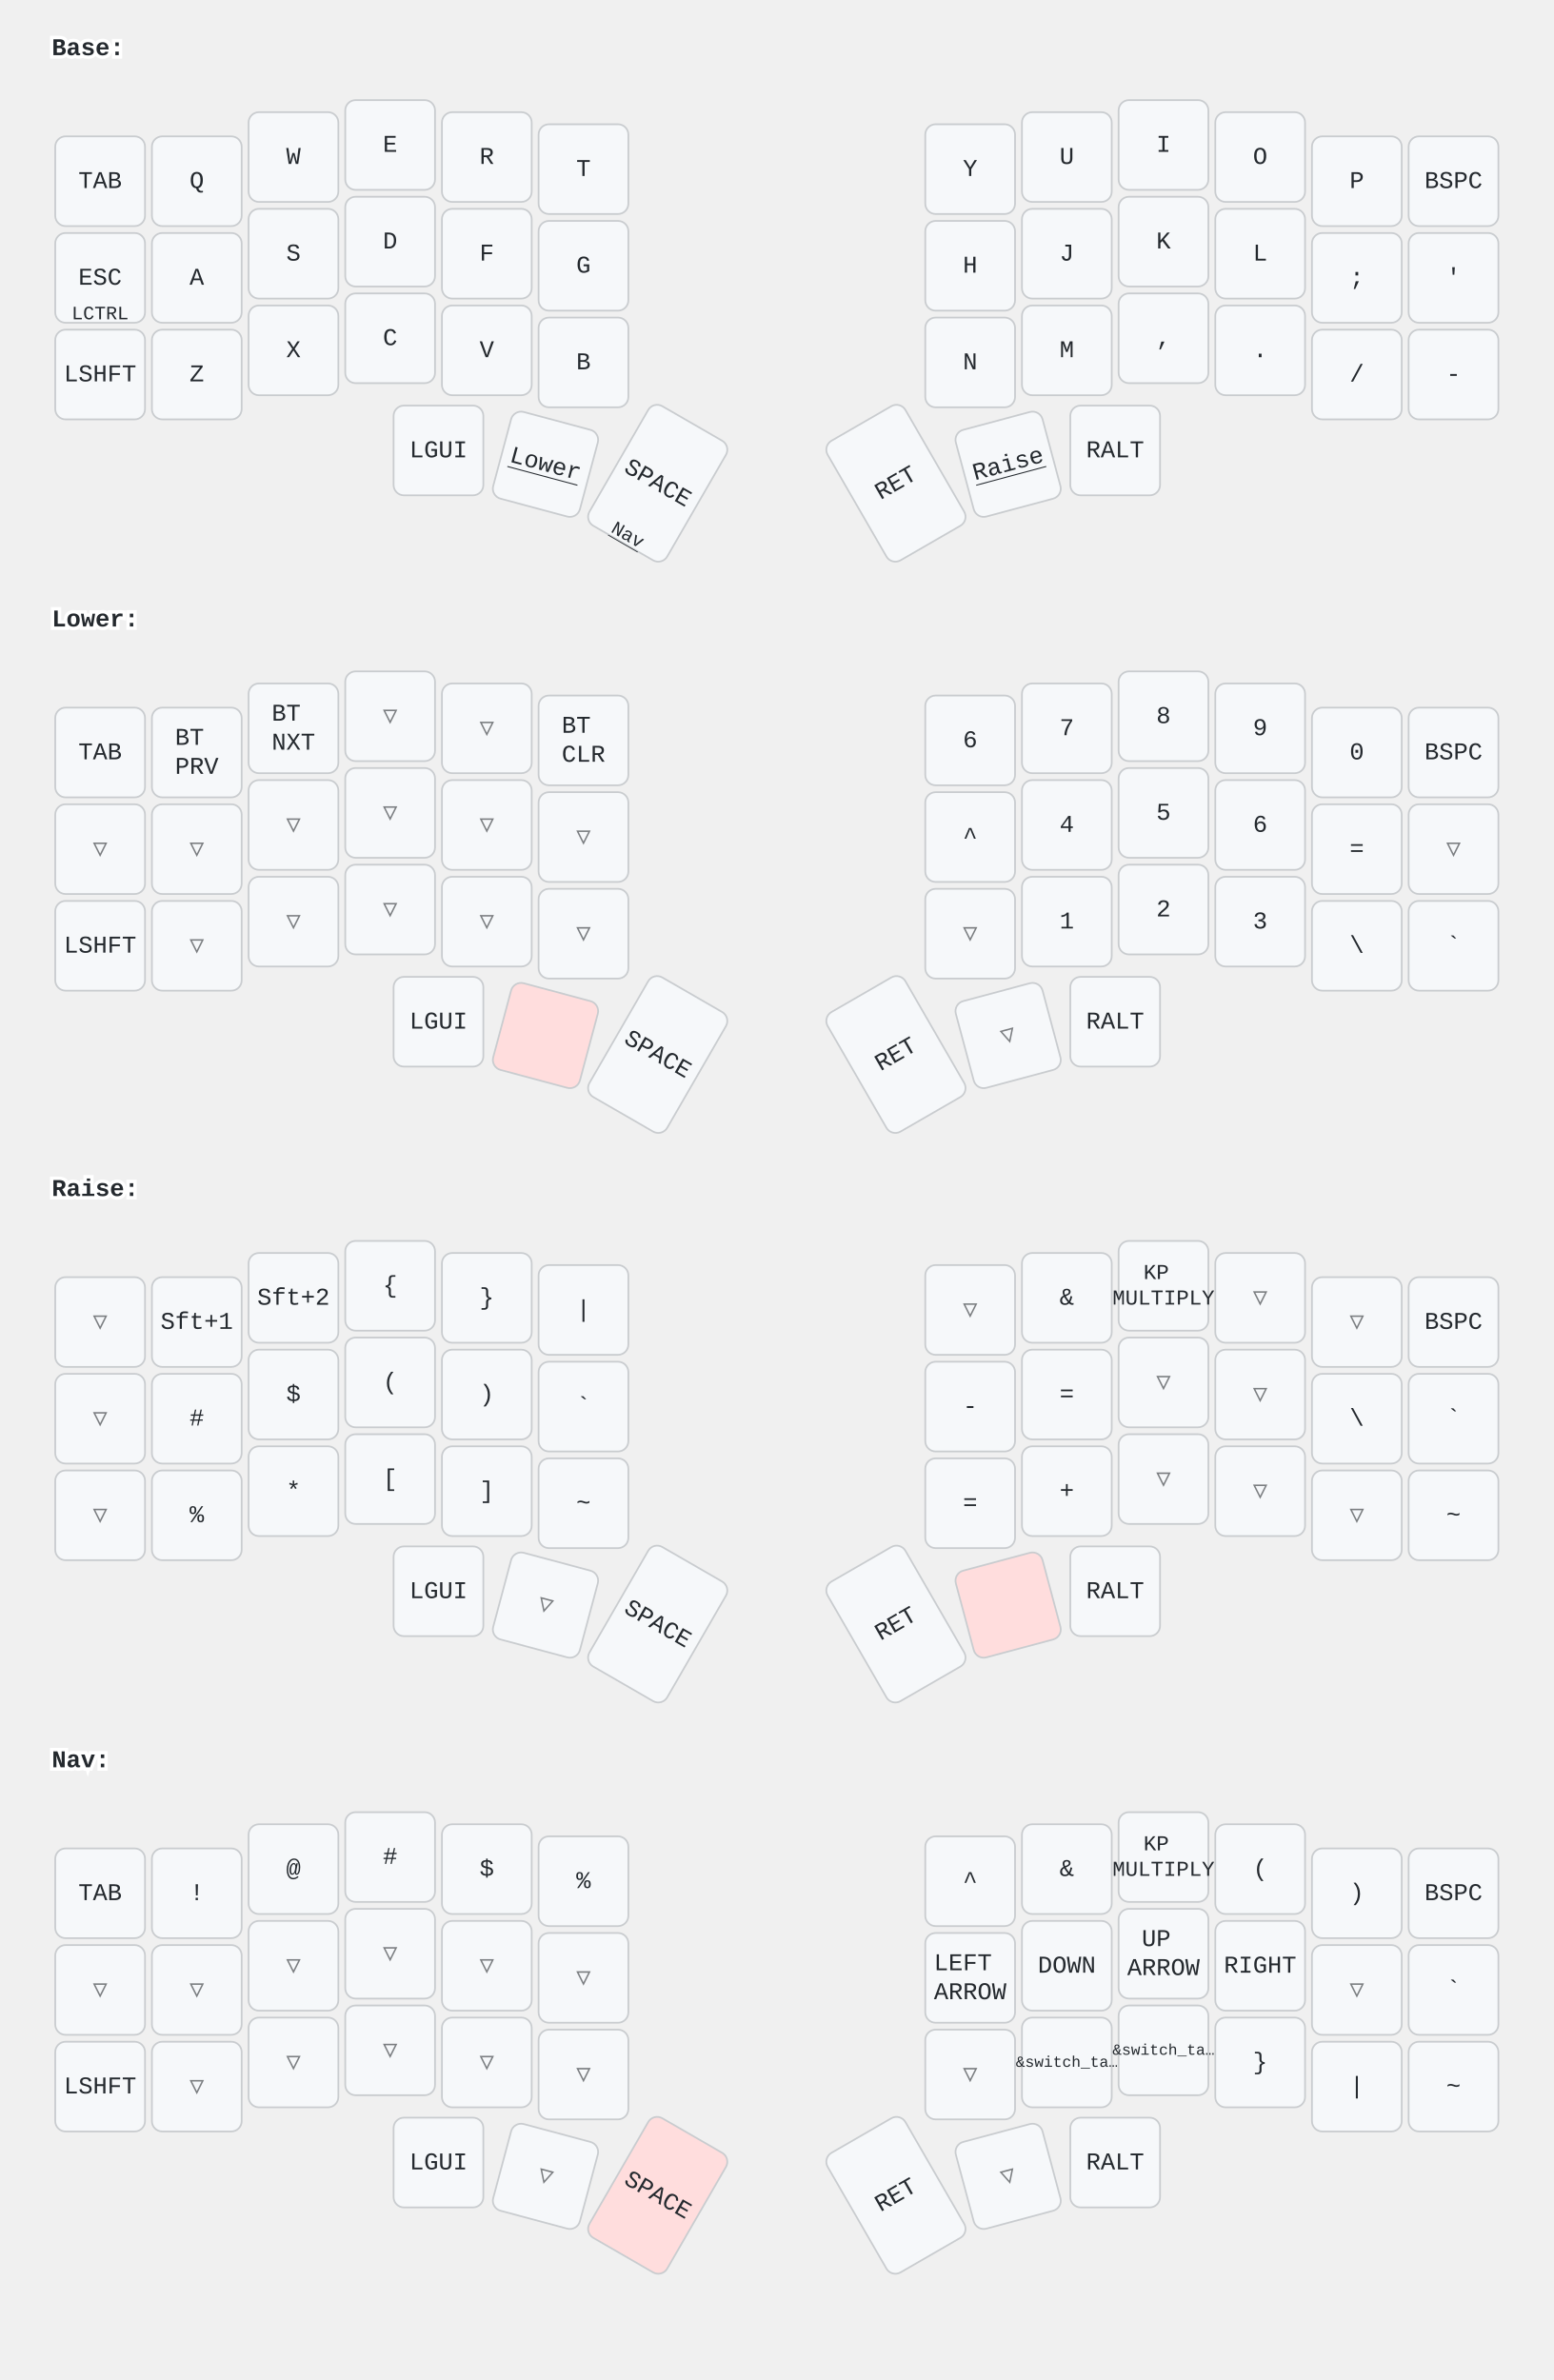
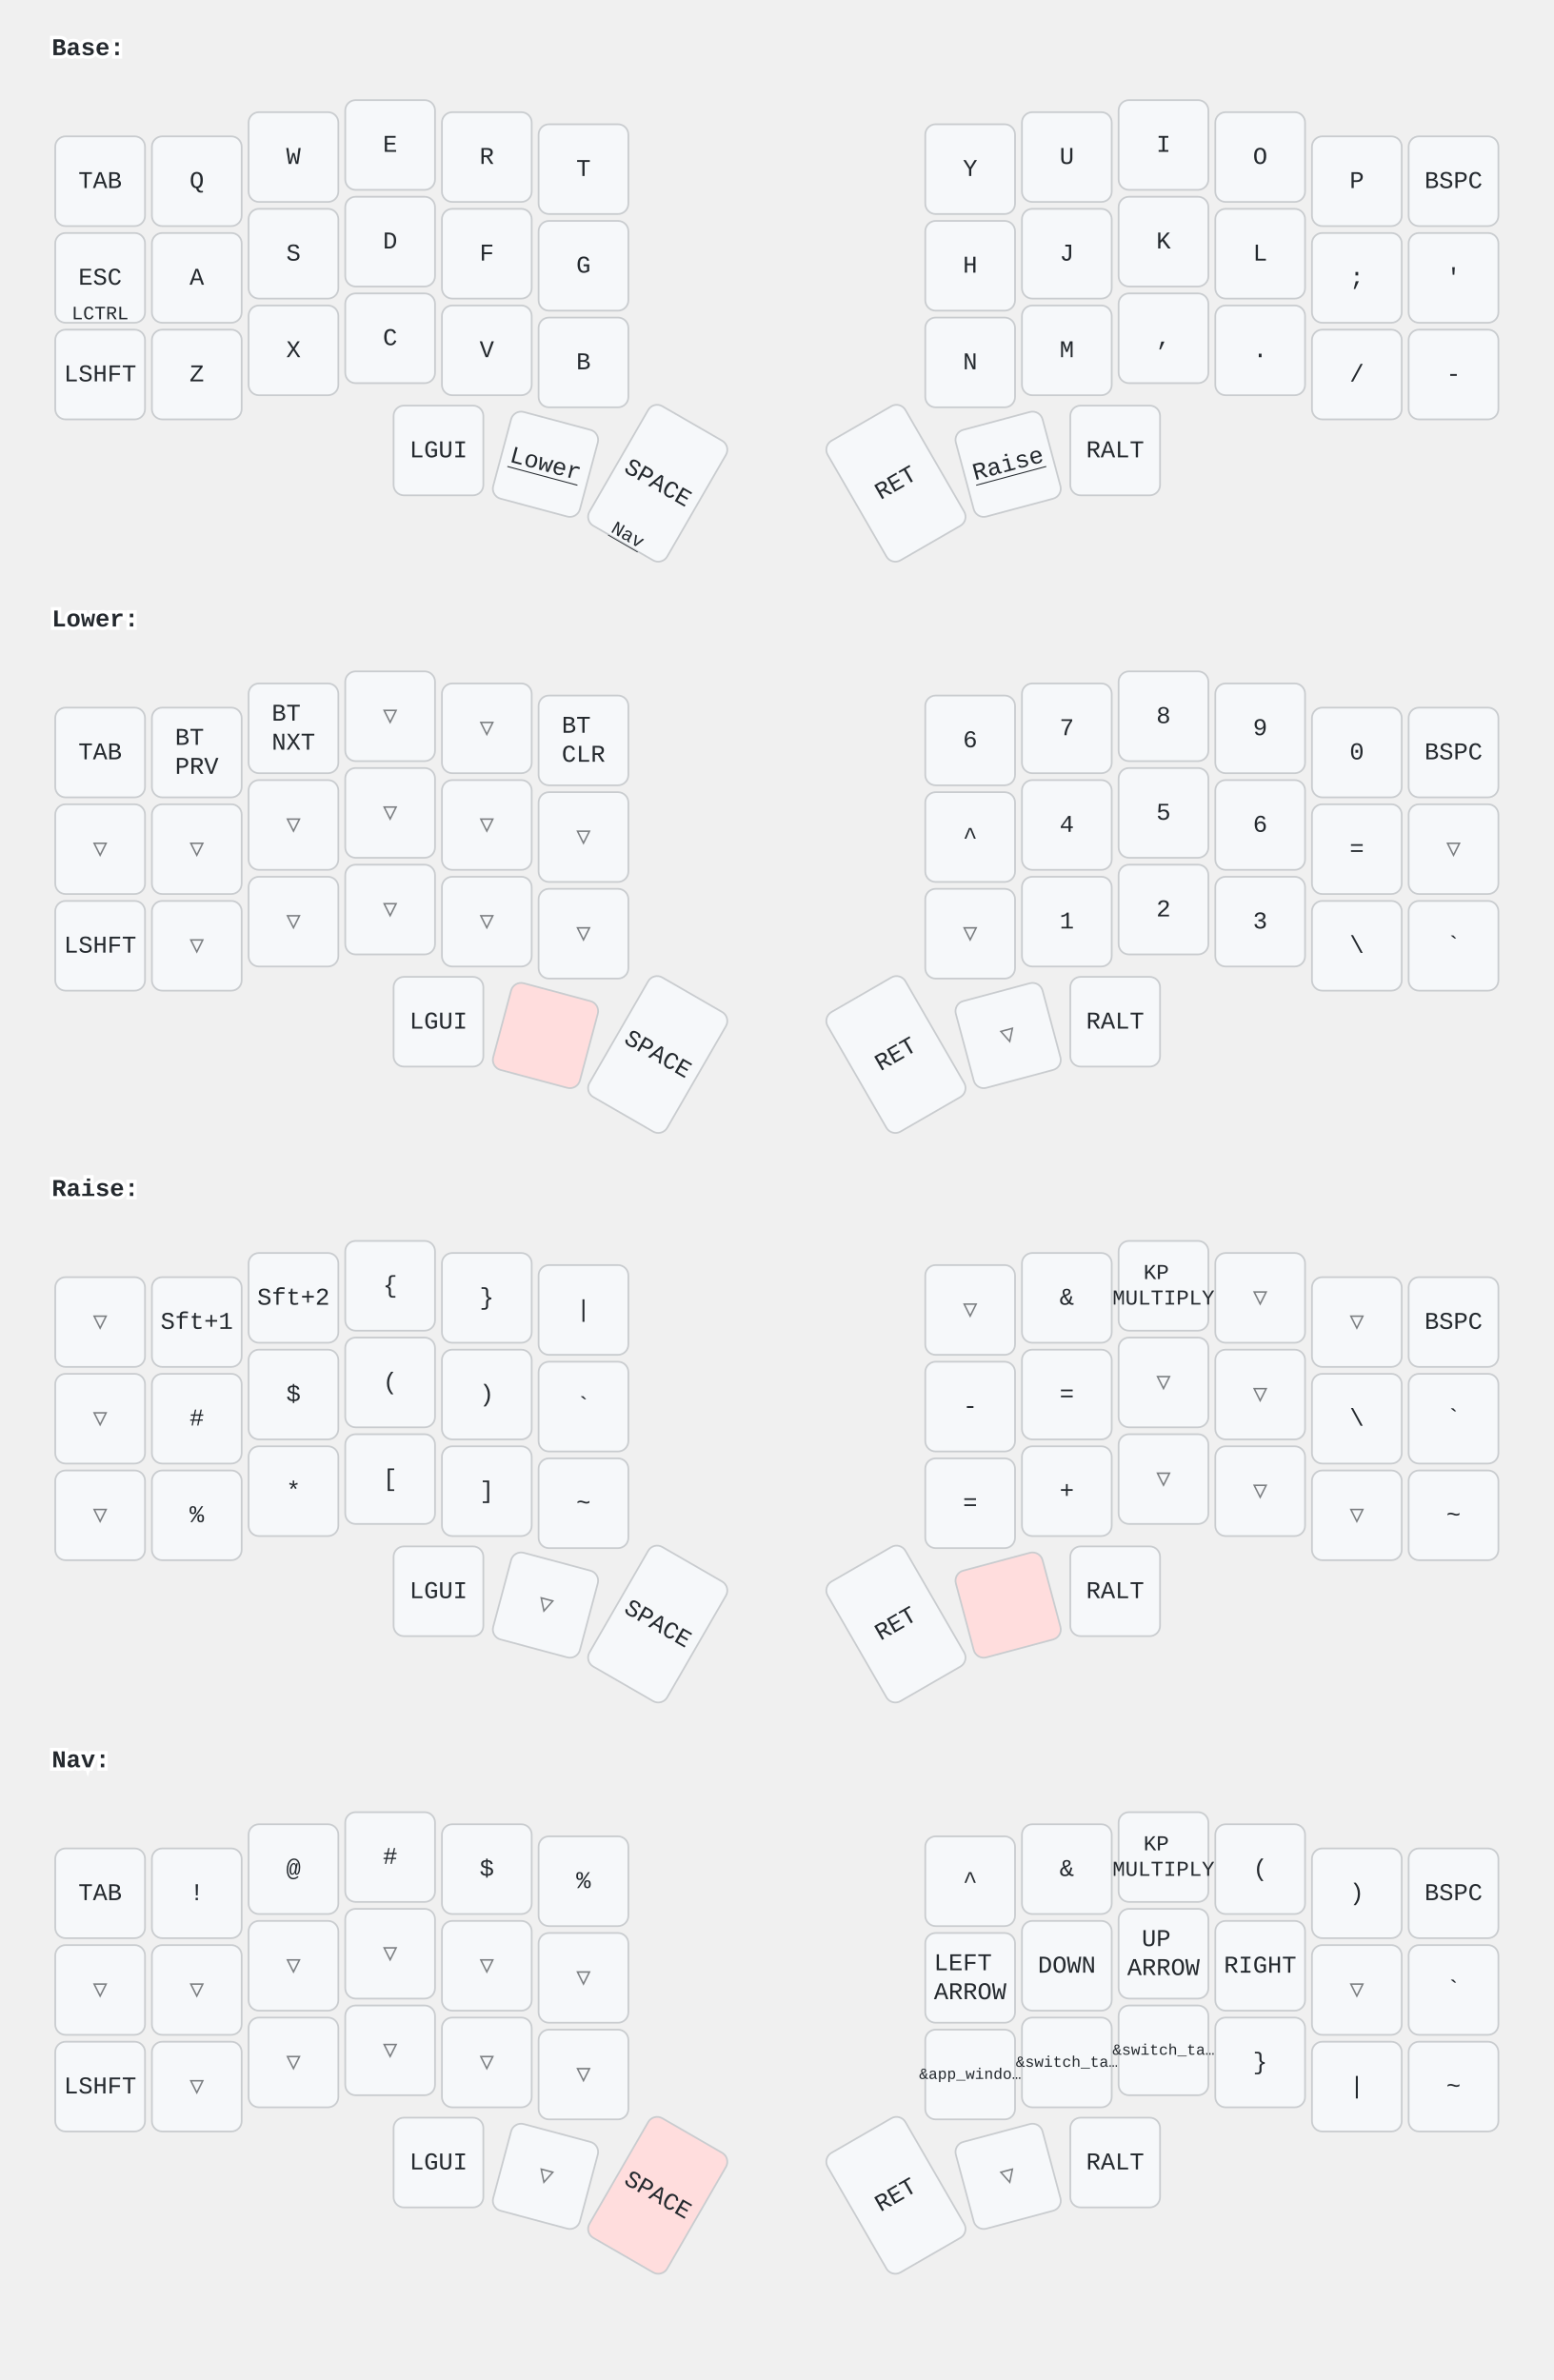
<svg xmlns="http://www.w3.org/2000/svg" width="900" height="1379" viewBox="0 0 900 1379" class="keymap">
  <style>/* inherit to force styles through use tags */
svg path {
    fill: inherit;
}

/* font and background color specifications */
svg.keymap {
    font-family: SFMono-Regular,Consolas,Liberation Mono,Menlo,monospace;
    font-size: 14px;
    font-kerning: normal;
    text-rendering: optimizeLegibility;
    fill: #24292e;
}

/* default key styling */
rect.key {
    fill: #f6f8fa;
}

rect.key, rect.combo {
    stroke: #c9cccf;
    stroke-width: 1;
}

/* default key side styling, only used is draw_key_sides is set */
rect.side {
    filter: brightness(90%);
}

/* color accent for combo boxes */
rect.combo, rect.combo-separate {
    fill: #cdf;
}

/* color accent for held keys */
rect.held, rect.combo.held {
    fill: #fdd;
}

/* color accent for ghost (optional) keys */
rect.ghost, rect.combo.ghost {
    stroke-dasharray: 4, 4;
    stroke-width: 2;
}

text {
    text-anchor: middle;
    dominant-baseline: middle;
}

/* styling for layer labels */
text.label {
    font-weight: bold;
    text-anchor: start;
    stroke: white;
    stroke-width: 4;
    paint-order: stroke;
}

/* styling for optional footer */
text.footer {
    text-anchor: end;
    dominant-baseline: auto;
    stroke: white;
    stroke-width: 4;
    paint-order: stroke;
}

/* styling for combo tap, and key non-tap label text */
text.combo, text.hold, text.shifted, text.left, text.right {
    font-size: 11px;
}

text.hold {
    text-anchor: middle;
    dominant-baseline: auto;
}

text.shifted {
    text-anchor: middle;
    dominant-baseline: hanging;
}

text.left {
    text-anchor: start;
}

text.right {
    text-anchor: end;
}

text.layer-activator {
    text-decoration: underline;
}

/* styling for hold/shifted label text in combo box */
text.combo.hold, text.combo.shifted, text.combo.left, text.combo.right {
    font-size: 8px;
}

/* lighter symbol for transparent keys */
text.trans {
    fill: #7b7e81;
}

/* styling for combo dendrons */
path.combo {
    stroke-width: 1;
    stroke: gray;
    fill: none;
}

/* Start Tabler Icons Cleanup */
/* cannot use height/width with glyphs */
.icon-tabler &gt; path {
    fill: inherit;
    stroke: inherit;
    stroke-width: 2;
}
/* hide tabler's default box */
.icon-tabler &gt; path[stroke="none"][fill="none"] {
    visibility: hidden;
}
/* End Tabler Icons Cleanup */
</style>
  <g transform="translate(30, 0)" class="layer-Base">
    <text x="0" y="28" class="label" id="Base">Base:</text>
    <g transform="translate(0, 56)">
      <g transform="translate(28, 49)" class="key keypos-0">
        <rect rx="6" ry="6" x="-26" y="-26" width="52" height="52" class="key" />
        <text x="0" y="0" class="key tap">TAB</text>
      </g>
      <g transform="translate(84, 49)" class="key keypos-1">
        <rect rx="6" ry="6" x="-26" y="-26" width="52" height="52" class="key" />
        <text x="0" y="0" class="key tap">Q</text>
      </g>
      <g transform="translate(140, 35)" class="key keypos-2">
        <rect rx="6" ry="6" x="-26" y="-26" width="52" height="52" class="key" />
        <text x="0" y="0" class="key tap">W</text>
      </g>
      <g transform="translate(196, 28)" class="key keypos-3">
        <rect rx="6" ry="6" x="-26" y="-26" width="52" height="52" class="key" />
        <text x="0" y="0" class="key tap">E</text>
      </g>
      <g transform="translate(252, 35)" class="key keypos-4">
        <rect rx="6" ry="6" x="-26" y="-26" width="52" height="52" class="key" />
        <text x="0" y="0" class="key tap">R</text>
      </g>
      <g transform="translate(308, 42)" class="key keypos-5">
        <rect rx="6" ry="6" x="-26" y="-26" width="52" height="52" class="key" />
        <text x="0" y="0" class="key tap">T</text>
      </g>
      <g transform="translate(532, 42)" class="key keypos-6">
        <rect rx="6" ry="6" x="-26" y="-26" width="52" height="52" class="key" />
        <text x="0" y="0" class="key tap">Y</text>
      </g>
      <g transform="translate(588, 35)" class="key keypos-7">
        <rect rx="6" ry="6" x="-26" y="-26" width="52" height="52" class="key" />
        <text x="0" y="0" class="key tap">U</text>
      </g>
      <g transform="translate(644, 28)" class="key keypos-8">
        <rect rx="6" ry="6" x="-26" y="-26" width="52" height="52" class="key" />
        <text x="0" y="0" class="key tap">I</text>
      </g>
      <g transform="translate(700, 35)" class="key keypos-9">
        <rect rx="6" ry="6" x="-26" y="-26" width="52" height="52" class="key" />
        <text x="0" y="0" class="key tap">O</text>
      </g>
      <g transform="translate(756, 49)" class="key keypos-10">
        <rect rx="6" ry="6" x="-26" y="-26" width="52" height="52" class="key" />
        <text x="0" y="0" class="key tap">P</text>
      </g>
      <g transform="translate(812, 49)" class="key keypos-11">
        <rect rx="6" ry="6" x="-26" y="-26" width="52" height="52" class="key" />
        <text x="0" y="0" class="key tap">BSPC</text>
      </g>
      <g transform="translate(28, 105)" class="key keypos-12">
        <rect rx="6" ry="6" x="-26" y="-26" width="52" height="52" class="key" />
        <text x="0" y="0" class="key tap">ESC</text>
        <text x="0" y="24" class="key hold">LCTRL</text>
      </g>
      <g transform="translate(84, 105)" class="key keypos-13">
        <rect rx="6" ry="6" x="-26" y="-26" width="52" height="52" class="key" />
        <text x="0" y="0" class="key tap">A</text>
      </g>
      <g transform="translate(140, 91)" class="key keypos-14">
        <rect rx="6" ry="6" x="-26" y="-26" width="52" height="52" class="key" />
        <text x="0" y="0" class="key tap">S</text>
      </g>
      <g transform="translate(196, 84)" class="key keypos-15">
        <rect rx="6" ry="6" x="-26" y="-26" width="52" height="52" class="key" />
        <text x="0" y="0" class="key tap">D</text>
      </g>
      <g transform="translate(252, 91)" class="key keypos-16">
        <rect rx="6" ry="6" x="-26" y="-26" width="52" height="52" class="key" />
        <text x="0" y="0" class="key tap">F</text>
      </g>
      <g transform="translate(308, 98)" class="key keypos-17">
        <rect rx="6" ry="6" x="-26" y="-26" width="52" height="52" class="key" />
        <text x="0" y="0" class="key tap">G</text>
      </g>
      <g transform="translate(532, 98)" class="key keypos-18">
        <rect rx="6" ry="6" x="-26" y="-26" width="52" height="52" class="key" />
        <text x="0" y="0" class="key tap">H</text>
      </g>
      <g transform="translate(588, 91)" class="key keypos-19">
        <rect rx="6" ry="6" x="-26" y="-26" width="52" height="52" class="key" />
        <text x="0" y="0" class="key tap">J</text>
      </g>
      <g transform="translate(644, 84)" class="key keypos-20">
        <rect rx="6" ry="6" x="-26" y="-26" width="52" height="52" class="key" />
        <text x="0" y="0" class="key tap">K</text>
      </g>
      <g transform="translate(700, 91)" class="key keypos-21">
        <rect rx="6" ry="6" x="-26" y="-26" width="52" height="52" class="key" />
        <text x="0" y="0" class="key tap">L</text>
      </g>
      <g transform="translate(756, 105)" class="key keypos-22">
        <rect rx="6" ry="6" x="-26" y="-26" width="52" height="52" class="key" />
        <text x="0" y="0" class="key tap">;</text>
      </g>
      <g transform="translate(812, 105)" class="key keypos-23">
        <rect rx="6" ry="6" x="-26" y="-26" width="52" height="52" class="key" />
        <text x="0" y="0" class="key tap">'</text>
      </g>
      <g transform="translate(28, 161)" class="key keypos-24">
        <rect rx="6" ry="6" x="-26" y="-26" width="52" height="52" class="key" />
        <text x="0" y="0" class="key tap">LSHFT</text>
      </g>
      <g transform="translate(84, 161)" class="key keypos-25">
        <rect rx="6" ry="6" x="-26" y="-26" width="52" height="52" class="key" />
        <text x="0" y="0" class="key tap">Z</text>
      </g>
      <g transform="translate(140, 147)" class="key keypos-26">
        <rect rx="6" ry="6" x="-26" y="-26" width="52" height="52" class="key" />
        <text x="0" y="0" class="key tap">X</text>
      </g>
      <g transform="translate(196, 140)" class="key keypos-27">
        <rect rx="6" ry="6" x="-26" y="-26" width="52" height="52" class="key" />
        <text x="0" y="0" class="key tap">C</text>
      </g>
      <g transform="translate(252, 147)" class="key keypos-28">
        <rect rx="6" ry="6" x="-26" y="-26" width="52" height="52" class="key" />
        <text x="0" y="0" class="key tap">V</text>
      </g>
      <g transform="translate(308, 154)" class="key keypos-29">
        <rect rx="6" ry="6" x="-26" y="-26" width="52" height="52" class="key" />
        <text x="0" y="0" class="key tap">B</text>
      </g>
      <g transform="translate(532, 154)" class="key keypos-30">
        <rect rx="6" ry="6" x="-26" y="-26" width="52" height="52" class="key" />
        <text x="0" y="0" class="key tap">N</text>
      </g>
      <g transform="translate(588, 147)" class="key keypos-31">
        <rect rx="6" ry="6" x="-26" y="-26" width="52" height="52" class="key" />
        <text x="0" y="0" class="key tap">M</text>
      </g>
      <g transform="translate(644, 140)" class="key keypos-32">
        <rect rx="6" ry="6" x="-26" y="-26" width="52" height="52" class="key" />
        <text x="0" y="0" class="key tap">,</text>
      </g>
      <g transform="translate(700, 147)" class="key keypos-33">
        <rect rx="6" ry="6" x="-26" y="-26" width="52" height="52" class="key" />
        <text x="0" y="0" class="key tap">.</text>
      </g>
      <g transform="translate(756, 161)" class="key keypos-34">
        <rect rx="6" ry="6" x="-26" y="-26" width="52" height="52" class="key" />
        <text x="0" y="0" class="key tap">/</text>
      </g>
      <g transform="translate(812, 161)" class="key keypos-35">
        <rect rx="6" ry="6" x="-26" y="-26" width="52" height="52" class="key" />
        <text x="0" y="0" class="key tap">-</text>
      </g>
      <g transform="translate(224, 205)" class="key keypos-36">
        <rect rx="6" ry="6" x="-26" y="-26" width="52" height="52" class="key" />
        <text x="0" y="0" class="key tap">LGUI</text>
      </g>
      <g transform="translate(286, 213) rotate(15.0)" class="key keypos-37">
        <rect rx="6" ry="6" x="-26" y="-26" width="52" height="52" class="key" />
        <a href="#Lower">
          <text x="0" y="0" class="key tap layer-activator">Lower</text>
        </a>
      </g>
      <g transform="translate(351, 224) rotate(30.0)" class="key keypos-38">
        <rect rx="6" ry="6" x="-26" y="-40" width="52" height="80" class="key" />
        <text x="0" y="0" class="key tap">SPACE</text>
        <a href="#Nav">
          <text x="0" y="38" class="key hold layer-activator">Nav</text>
        </a>
      </g>
      <g transform="translate(489, 224) rotate(-30.0)" class="key keypos-39">
        <rect rx="6" ry="6" x="-26" y="-40" width="52" height="80" class="key" />
        <text x="0" y="0" class="key tap">RET</text>
      </g>
      <g transform="translate(554, 213) rotate(-15.0)" class="key keypos-40">
        <rect rx="6" ry="6" x="-26" y="-26" width="52" height="52" class="key" />
        <a href="#Raise">
          <text x="0" y="0" class="key tap layer-activator">Raise</text>
        </a>
      </g>
      <g transform="translate(616, 205)" class="key keypos-41">
        <rect rx="6" ry="6" x="-26" y="-26" width="52" height="52" class="key" />
        <text x="0" y="0" class="key tap">RALT</text>
      </g>
    </g>
  </g>
  <g transform="translate(30, 331)" class="layer-Lower">
    <text x="0" y="28" class="label" id="Lower">Lower:</text>
    <g transform="translate(0, 56)">
      <g transform="translate(28, 49)" class="key keypos-0">
        <rect rx="6" ry="6" x="-26" y="-26" width="52" height="52" class="key" />
        <text x="0" y="0" class="key tap">TAB</text>
      </g>
      <g transform="translate(84, 49)" class="key keypos-1">
        <rect rx="6" ry="6" x="-26" y="-26" width="52" height="52" class="key" />
        <text x="0" y="0" class="key tap">
          <tspan x="0" dy="-0.6em">BT</tspan>
          <tspan x="0" dy="1.2em">PRV</tspan>
        </text>
      </g>
      <g transform="translate(140, 35)" class="key keypos-2">
        <rect rx="6" ry="6" x="-26" y="-26" width="52" height="52" class="key" />
        <text x="0" y="0" class="key tap">
          <tspan x="0" dy="-0.6em">BT</tspan>
          <tspan x="0" dy="1.2em">NXT</tspan>
        </text>
      </g>
      <g transform="translate(196, 28)" class="key trans keypos-3">
        <rect rx="6" ry="6" x="-26" y="-26" width="52" height="52" class="key trans" />
        <text x="0" y="0" class="key trans tap">▽</text>
      </g>
      <g transform="translate(252, 35)" class="key trans keypos-4">
        <rect rx="6" ry="6" x="-26" y="-26" width="52" height="52" class="key trans" />
        <text x="0" y="0" class="key trans tap">▽</text>
      </g>
      <g transform="translate(308, 42)" class="key keypos-5">
        <rect rx="6" ry="6" x="-26" y="-26" width="52" height="52" class="key" />
        <text x="0" y="0" class="key tap">
          <tspan x="0" dy="-0.6em">BT</tspan>
          <tspan x="0" dy="1.2em">CLR</tspan>
        </text>
      </g>
      <g transform="translate(532, 42)" class="key keypos-6">
        <rect rx="6" ry="6" x="-26" y="-26" width="52" height="52" class="key" />
        <text x="0" y="0" class="key tap">6</text>
      </g>
      <g transform="translate(588, 35)" class="key keypos-7">
        <rect rx="6" ry="6" x="-26" y="-26" width="52" height="52" class="key" />
        <text x="0" y="0" class="key tap">7</text>
      </g>
      <g transform="translate(644, 28)" class="key keypos-8">
        <rect rx="6" ry="6" x="-26" y="-26" width="52" height="52" class="key" />
        <text x="0" y="0" class="key tap">8</text>
      </g>
      <g transform="translate(700, 35)" class="key keypos-9">
        <rect rx="6" ry="6" x="-26" y="-26" width="52" height="52" class="key" />
        <text x="0" y="0" class="key tap">9</text>
      </g>
      <g transform="translate(756, 49)" class="key keypos-10">
        <rect rx="6" ry="6" x="-26" y="-26" width="52" height="52" class="key" />
        <text x="0" y="0" class="key tap">0</text>
      </g>
      <g transform="translate(812, 49)" class="key keypos-11">
        <rect rx="6" ry="6" x="-26" y="-26" width="52" height="52" class="key" />
        <text x="0" y="0" class="key tap">BSPC</text>
      </g>
      <g transform="translate(28, 105)" class="key trans keypos-12">
        <rect rx="6" ry="6" x="-26" y="-26" width="52" height="52" class="key trans" />
        <text x="0" y="0" class="key trans tap">▽</text>
      </g>
      <g transform="translate(84, 105)" class="key trans keypos-13">
        <rect rx="6" ry="6" x="-26" y="-26" width="52" height="52" class="key trans" />
        <text x="0" y="0" class="key trans tap">▽</text>
      </g>
      <g transform="translate(140, 91)" class="key trans keypos-14">
        <rect rx="6" ry="6" x="-26" y="-26" width="52" height="52" class="key trans" />
        <text x="0" y="0" class="key trans tap">▽</text>
      </g>
      <g transform="translate(196, 84)" class="key trans keypos-15">
        <rect rx="6" ry="6" x="-26" y="-26" width="52" height="52" class="key trans" />
        <text x="0" y="0" class="key trans tap">▽</text>
      </g>
      <g transform="translate(252, 91)" class="key trans keypos-16">
        <rect rx="6" ry="6" x="-26" y="-26" width="52" height="52" class="key trans" />
        <text x="0" y="0" class="key trans tap">▽</text>
      </g>
      <g transform="translate(308, 98)" class="key trans keypos-17">
        <rect rx="6" ry="6" x="-26" y="-26" width="52" height="52" class="key trans" />
        <text x="0" y="0" class="key trans tap">▽</text>
      </g>
      <g transform="translate(532, 98)" class="key keypos-18">
        <rect rx="6" ry="6" x="-26" y="-26" width="52" height="52" class="key" />
        <text x="0" y="0" class="key tap">^</text>
      </g>
      <g transform="translate(588, 91)" class="key keypos-19">
        <rect rx="6" ry="6" x="-26" y="-26" width="52" height="52" class="key" />
        <text x="0" y="0" class="key tap">4</text>
      </g>
      <g transform="translate(644, 84)" class="key keypos-20">
        <rect rx="6" ry="6" x="-26" y="-26" width="52" height="52" class="key" />
        <text x="0" y="0" class="key tap">5</text>
      </g>
      <g transform="translate(700, 91)" class="key keypos-21">
        <rect rx="6" ry="6" x="-26" y="-26" width="52" height="52" class="key" />
        <text x="0" y="0" class="key tap">6</text>
      </g>
      <g transform="translate(756, 105)" class="key keypos-22">
        <rect rx="6" ry="6" x="-26" y="-26" width="52" height="52" class="key" />
        <text x="0" y="0" class="key tap">=</text>
      </g>
      <g transform="translate(812, 105)" class="key trans keypos-23">
        <rect rx="6" ry="6" x="-26" y="-26" width="52" height="52" class="key trans" />
        <text x="0" y="0" class="key trans tap">▽</text>
      </g>
      <g transform="translate(28, 161)" class="key keypos-24">
        <rect rx="6" ry="6" x="-26" y="-26" width="52" height="52" class="key" />
        <text x="0" y="0" class="key tap">LSHFT</text>
      </g>
      <g transform="translate(84, 161)" class="key trans keypos-25">
        <rect rx="6" ry="6" x="-26" y="-26" width="52" height="52" class="key trans" />
        <text x="0" y="0" class="key trans tap">▽</text>
      </g>
      <g transform="translate(140, 147)" class="key trans keypos-26">
        <rect rx="6" ry="6" x="-26" y="-26" width="52" height="52" class="key trans" />
        <text x="0" y="0" class="key trans tap">▽</text>
      </g>
      <g transform="translate(196, 140)" class="key trans keypos-27">
        <rect rx="6" ry="6" x="-26" y="-26" width="52" height="52" class="key trans" />
        <text x="0" y="0" class="key trans tap">▽</text>
      </g>
      <g transform="translate(252, 147)" class="key trans keypos-28">
        <rect rx="6" ry="6" x="-26" y="-26" width="52" height="52" class="key trans" />
        <text x="0" y="0" class="key trans tap">▽</text>
      </g>
      <g transform="translate(308, 154)" class="key trans keypos-29">
        <rect rx="6" ry="6" x="-26" y="-26" width="52" height="52" class="key trans" />
        <text x="0" y="0" class="key trans tap">▽</text>
      </g>
      <g transform="translate(532, 154)" class="key trans keypos-30">
        <rect rx="6" ry="6" x="-26" y="-26" width="52" height="52" class="key trans" />
        <text x="0" y="0" class="key trans tap">▽</text>
      </g>
      <g transform="translate(588, 147)" class="key keypos-31">
        <rect rx="6" ry="6" x="-26" y="-26" width="52" height="52" class="key" />
        <text x="0" y="0" class="key tap">1</text>
      </g>
      <g transform="translate(644, 140)" class="key keypos-32">
        <rect rx="6" ry="6" x="-26" y="-26" width="52" height="52" class="key" />
        <text x="0" y="0" class="key tap">2</text>
      </g>
      <g transform="translate(700, 147)" class="key keypos-33">
        <rect rx="6" ry="6" x="-26" y="-26" width="52" height="52" class="key" />
        <text x="0" y="0" class="key tap">3</text>
      </g>
      <g transform="translate(756, 161)" class="key keypos-34">
        <rect rx="6" ry="6" x="-26" y="-26" width="52" height="52" class="key" />
        <text x="0" y="0" class="key tap">\</text>
      </g>
      <g transform="translate(812, 161)" class="key keypos-35">
        <rect rx="6" ry="6" x="-26" y="-26" width="52" height="52" class="key" />
        <text x="0" y="0" class="key tap">`</text>
      </g>
      <g transform="translate(224, 205)" class="key keypos-36">
        <rect rx="6" ry="6" x="-26" y="-26" width="52" height="52" class="key" />
        <text x="0" y="0" class="key tap">LGUI</text>
      </g>
      <g transform="translate(286, 213) rotate(15.0)" class="key held keypos-37">
        <rect rx="6" ry="6" x="-26" y="-26" width="52" height="52" class="key held" />
      </g>
      <g transform="translate(351, 224) rotate(30.0)" class="key keypos-38">
        <rect rx="6" ry="6" x="-26" y="-40" width="52" height="80" class="key" />
        <text x="0" y="0" class="key tap">SPACE</text>
      </g>
      <g transform="translate(489, 224) rotate(-30.0)" class="key keypos-39">
        <rect rx="6" ry="6" x="-26" y="-40" width="52" height="80" class="key" />
        <text x="0" y="0" class="key tap">RET</text>
      </g>
      <g transform="translate(554, 213) rotate(-15.0)" class="key trans keypos-40">
        <rect rx="6" ry="6" x="-26" y="-26" width="52" height="52" class="key trans" />
        <text x="0" y="0" class="key trans tap">▽</text>
      </g>
      <g transform="translate(616, 205)" class="key keypos-41">
        <rect rx="6" ry="6" x="-26" y="-26" width="52" height="52" class="key" />
        <text x="0" y="0" class="key tap">RALT</text>
      </g>
    </g>
  </g>
  <g transform="translate(30, 661)" class="layer-Raise">
    <text x="0" y="28" class="label" id="Raise">Raise:</text>
    <g transform="translate(0, 56)">
      <g transform="translate(28, 49)" class="key trans keypos-0">
        <rect rx="6" ry="6" x="-26" y="-26" width="52" height="52" class="key trans" />
        <text x="0" y="0" class="key trans tap">▽</text>
      </g>
      <g transform="translate(84, 49)" class="key keypos-1">
        <rect rx="6" ry="6" x="-26" y="-26" width="52" height="52" class="key" />
        <text x="0" y="0" class="key tap">Sft+1</text>
      </g>
      <g transform="translate(140, 35)" class="key keypos-2">
        <rect rx="6" ry="6" x="-26" y="-26" width="52" height="52" class="key" />
        <text x="0" y="0" class="key tap">Sft+2</text>
      </g>
      <g transform="translate(196, 28)" class="key keypos-3">
        <rect rx="6" ry="6" x="-26" y="-26" width="52" height="52" class="key" />
        <text x="0" y="0" class="key tap">{</text>
      </g>
      <g transform="translate(252, 35)" class="key keypos-4">
        <rect rx="6" ry="6" x="-26" y="-26" width="52" height="52" class="key" />
        <text x="0" y="0" class="key tap">}</text>
      </g>
      <g transform="translate(308, 42)" class="key keypos-5">
        <rect rx="6" ry="6" x="-26" y="-26" width="52" height="52" class="key" />
        <text x="0" y="0" class="key tap">|</text>
      </g>
      <g transform="translate(532, 42)" class="key trans keypos-6">
        <rect rx="6" ry="6" x="-26" y="-26" width="52" height="52" class="key trans" />
        <text x="0" y="0" class="key trans tap">▽</text>
      </g>
      <g transform="translate(588, 35)" class="key keypos-7">
        <rect rx="6" ry="6" x="-26" y="-26" width="52" height="52" class="key" />
        <text x="0" y="0" class="key tap">&amp;</text>
      </g>
      <g transform="translate(644, 28)" class="key keypos-8">
        <rect rx="6" ry="6" x="-26" y="-26" width="52" height="52" class="key" />
        <text x="0" y="0" class="key tap">
          <tspan x="0" dy="-0.6em" style="font-size: 88%">KP</tspan>
          <tspan x="0" dy="1.2em" style="font-size: 88%">MULTIPLY</tspan>
        </text>
      </g>
      <g transform="translate(700, 35)" class="key trans keypos-9">
        <rect rx="6" ry="6" x="-26" y="-26" width="52" height="52" class="key trans" />
        <text x="0" y="0" class="key trans tap">▽</text>
      </g>
      <g transform="translate(756, 49)" class="key trans keypos-10">
        <rect rx="6" ry="6" x="-26" y="-26" width="52" height="52" class="key trans" />
        <text x="0" y="0" class="key trans tap">▽</text>
      </g>
      <g transform="translate(812, 49)" class="key keypos-11">
        <rect rx="6" ry="6" x="-26" y="-26" width="52" height="52" class="key" />
        <text x="0" y="0" class="key tap">BSPC</text>
      </g>
      <g transform="translate(28, 105)" class="key trans keypos-12">
        <rect rx="6" ry="6" x="-26" y="-26" width="52" height="52" class="key trans" />
        <text x="0" y="0" class="key trans tap">▽</text>
      </g>
      <g transform="translate(84, 105)" class="key keypos-13">
        <rect rx="6" ry="6" x="-26" y="-26" width="52" height="52" class="key" />
        <text x="0" y="0" class="key tap">#</text>
      </g>
      <g transform="translate(140, 91)" class="key keypos-14">
        <rect rx="6" ry="6" x="-26" y="-26" width="52" height="52" class="key" />
        <text x="0" y="0" class="key tap">$</text>
      </g>
      <g transform="translate(196, 84)" class="key keypos-15">
        <rect rx="6" ry="6" x="-26" y="-26" width="52" height="52" class="key" />
        <text x="0" y="0" class="key tap">(</text>
      </g>
      <g transform="translate(252, 91)" class="key keypos-16">
        <rect rx="6" ry="6" x="-26" y="-26" width="52" height="52" class="key" />
        <text x="0" y="0" class="key tap">)</text>
      </g>
      <g transform="translate(308, 98)" class="key keypos-17">
        <rect rx="6" ry="6" x="-26" y="-26" width="52" height="52" class="key" />
        <text x="0" y="0" class="key tap">`</text>
      </g>
      <g transform="translate(532, 98)" class="key keypos-18">
        <rect rx="6" ry="6" x="-26" y="-26" width="52" height="52" class="key" />
        <text x="0" y="0" class="key tap">-</text>
      </g>
      <g transform="translate(588, 91)" class="key keypos-19">
        <rect rx="6" ry="6" x="-26" y="-26" width="52" height="52" class="key" />
        <text x="0" y="0" class="key tap">=</text>
      </g>
      <g transform="translate(644, 84)" class="key trans keypos-20">
        <rect rx="6" ry="6" x="-26" y="-26" width="52" height="52" class="key trans" />
        <text x="0" y="0" class="key trans tap">▽</text>
      </g>
      <g transform="translate(700, 91)" class="key trans keypos-21">
        <rect rx="6" ry="6" x="-26" y="-26" width="52" height="52" class="key trans" />
        <text x="0" y="0" class="key trans tap">▽</text>
      </g>
      <g transform="translate(756, 105)" class="key keypos-22">
        <rect rx="6" ry="6" x="-26" y="-26" width="52" height="52" class="key" />
        <text x="0" y="0" class="key tap">\</text>
      </g>
      <g transform="translate(812, 105)" class="key keypos-23">
        <rect rx="6" ry="6" x="-26" y="-26" width="52" height="52" class="key" />
        <text x="0" y="0" class="key tap">`</text>
      </g>
      <g transform="translate(28, 161)" class="key trans keypos-24">
        <rect rx="6" ry="6" x="-26" y="-26" width="52" height="52" class="key trans" />
        <text x="0" y="0" class="key trans tap">▽</text>
      </g>
      <g transform="translate(84, 161)" class="key keypos-25">
        <rect rx="6" ry="6" x="-26" y="-26" width="52" height="52" class="key" />
        <text x="0" y="0" class="key tap">%</text>
      </g>
      <g transform="translate(140, 147)" class="key keypos-26">
        <rect rx="6" ry="6" x="-26" y="-26" width="52" height="52" class="key" />
        <text x="0" y="0" class="key tap">*</text>
      </g>
      <g transform="translate(196, 140)" class="key keypos-27">
        <rect rx="6" ry="6" x="-26" y="-26" width="52" height="52" class="key" />
        <text x="0" y="0" class="key tap">[</text>
      </g>
      <g transform="translate(252, 147)" class="key keypos-28">
        <rect rx="6" ry="6" x="-26" y="-26" width="52" height="52" class="key" />
        <text x="0" y="0" class="key tap">]</text>
      </g>
      <g transform="translate(308, 154)" class="key keypos-29">
        <rect rx="6" ry="6" x="-26" y="-26" width="52" height="52" class="key" />
        <text x="0" y="0" class="key tap">~</text>
      </g>
      <g transform="translate(532, 154)" class="key keypos-30">
        <rect rx="6" ry="6" x="-26" y="-26" width="52" height="52" class="key" />
        <text x="0" y="0" class="key tap">=</text>
      </g>
      <g transform="translate(588, 147)" class="key keypos-31">
        <rect rx="6" ry="6" x="-26" y="-26" width="52" height="52" class="key" />
        <text x="0" y="0" class="key tap">+</text>
      </g>
      <g transform="translate(644, 140)" class="key trans keypos-32">
        <rect rx="6" ry="6" x="-26" y="-26" width="52" height="52" class="key trans" />
        <text x="0" y="0" class="key trans tap">▽</text>
      </g>
      <g transform="translate(700, 147)" class="key trans keypos-33">
        <rect rx="6" ry="6" x="-26" y="-26" width="52" height="52" class="key trans" />
        <text x="0" y="0" class="key trans tap">▽</text>
      </g>
      <g transform="translate(756, 161)" class="key trans keypos-34">
        <rect rx="6" ry="6" x="-26" y="-26" width="52" height="52" class="key trans" />
        <text x="0" y="0" class="key trans tap">▽</text>
      </g>
      <g transform="translate(812, 161)" class="key keypos-35">
        <rect rx="6" ry="6" x="-26" y="-26" width="52" height="52" class="key" />
        <text x="0" y="0" class="key tap">~</text>
      </g>
      <g transform="translate(224, 205)" class="key keypos-36">
        <rect rx="6" ry="6" x="-26" y="-26" width="52" height="52" class="key" />
        <text x="0" y="0" class="key tap">LGUI</text>
      </g>
      <g transform="translate(286, 213) rotate(15.0)" class="key trans keypos-37">
        <rect rx="6" ry="6" x="-26" y="-26" width="52" height="52" class="key trans" />
        <text x="0" y="0" class="key trans tap">▽</text>
      </g>
      <g transform="translate(351, 224) rotate(30.0)" class="key keypos-38">
        <rect rx="6" ry="6" x="-26" y="-40" width="52" height="80" class="key" />
        <text x="0" y="0" class="key tap">SPACE</text>
      </g>
      <g transform="translate(489, 224) rotate(-30.0)" class="key keypos-39">
        <rect rx="6" ry="6" x="-26" y="-40" width="52" height="80" class="key" />
        <text x="0" y="0" class="key tap">RET</text>
      </g>
      <g transform="translate(554, 213) rotate(-15.0)" class="key held keypos-40">
        <rect rx="6" ry="6" x="-26" y="-26" width="52" height="52" class="key held" />
      </g>
      <g transform="translate(616, 205)" class="key keypos-41">
        <rect rx="6" ry="6" x="-26" y="-26" width="52" height="52" class="key" />
        <text x="0" y="0" class="key tap">RALT</text>
      </g>
    </g>
  </g>
  <g transform="translate(30, 992)" class="layer-Nav">
    <text x="0" y="28" class="label" id="Nav">Nav:</text>
    <g transform="translate(0, 56)">
      <g transform="translate(28, 49)" class="key keypos-0">
        <rect rx="6" ry="6" x="-26" y="-26" width="52" height="52" class="key" />
        <text x="0" y="0" class="key tap">TAB</text>
      </g>
      <g transform="translate(84, 49)" class="key keypos-1">
        <rect rx="6" ry="6" x="-26" y="-26" width="52" height="52" class="key" />
        <text x="0" y="0" class="key tap">!</text>
      </g>
      <g transform="translate(140, 35)" class="key keypos-2">
        <rect rx="6" ry="6" x="-26" y="-26" width="52" height="52" class="key" />
        <text x="0" y="0" class="key tap">@</text>
      </g>
      <g transform="translate(196, 28)" class="key keypos-3">
        <rect rx="6" ry="6" x="-26" y="-26" width="52" height="52" class="key" />
        <text x="0" y="0" class="key tap">#</text>
      </g>
      <g transform="translate(252, 35)" class="key keypos-4">
        <rect rx="6" ry="6" x="-26" y="-26" width="52" height="52" class="key" />
        <text x="0" y="0" class="key tap">$</text>
      </g>
      <g transform="translate(308, 42)" class="key keypos-5">
        <rect rx="6" ry="6" x="-26" y="-26" width="52" height="52" class="key" />
        <text x="0" y="0" class="key tap">%</text>
      </g>
      <g transform="translate(532, 42)" class="key keypos-6">
        <rect rx="6" ry="6" x="-26" y="-26" width="52" height="52" class="key" />
        <text x="0" y="0" class="key tap">^</text>
      </g>
      <g transform="translate(588, 35)" class="key keypos-7">
        <rect rx="6" ry="6" x="-26" y="-26" width="52" height="52" class="key" />
        <text x="0" y="0" class="key tap">&amp;</text>
      </g>
      <g transform="translate(644, 28)" class="key keypos-8">
        <rect rx="6" ry="6" x="-26" y="-26" width="52" height="52" class="key" />
        <text x="0" y="0" class="key tap">
          <tspan x="0" dy="-0.6em" style="font-size: 88%">KP</tspan>
          <tspan x="0" dy="1.2em" style="font-size: 88%">MULTIPLY</tspan>
        </text>
      </g>
      <g transform="translate(700, 35)" class="key keypos-9">
        <rect rx="6" ry="6" x="-26" y="-26" width="52" height="52" class="key" />
        <text x="0" y="0" class="key tap">(</text>
      </g>
      <g transform="translate(756, 49)" class="key keypos-10">
        <rect rx="6" ry="6" x="-26" y="-26" width="52" height="52" class="key" />
        <text x="0" y="0" class="key tap">)</text>
      </g>
      <g transform="translate(812, 49)" class="key keypos-11">
        <rect rx="6" ry="6" x="-26" y="-26" width="52" height="52" class="key" />
        <text x="0" y="0" class="key tap">BSPC</text>
      </g>
      <g transform="translate(28, 105)" class="key trans keypos-12">
        <rect rx="6" ry="6" x="-26" y="-26" width="52" height="52" class="key trans" />
        <text x="0" y="0" class="key trans tap">▽</text>
      </g>
      <g transform="translate(84, 105)" class="key trans keypos-13">
        <rect rx="6" ry="6" x="-26" y="-26" width="52" height="52" class="key trans" />
        <text x="0" y="0" class="key trans tap">▽</text>
      </g>
      <g transform="translate(140, 91)" class="key trans keypos-14">
        <rect rx="6" ry="6" x="-26" y="-26" width="52" height="52" class="key trans" />
        <text x="0" y="0" class="key trans tap">▽</text>
      </g>
      <g transform="translate(196, 84)" class="key trans keypos-15">
        <rect rx="6" ry="6" x="-26" y="-26" width="52" height="52" class="key trans" />
        <text x="0" y="0" class="key trans tap">▽</text>
      </g>
      <g transform="translate(252, 91)" class="key trans keypos-16">
        <rect rx="6" ry="6" x="-26" y="-26" width="52" height="52" class="key trans" />
        <text x="0" y="0" class="key trans tap">▽</text>
      </g>
      <g transform="translate(308, 98)" class="key trans keypos-17">
        <rect rx="6" ry="6" x="-26" y="-26" width="52" height="52" class="key trans" />
        <text x="0" y="0" class="key trans tap">▽</text>
      </g>
      <g transform="translate(532, 98)" class="key keypos-18">
        <rect rx="6" ry="6" x="-26" y="-26" width="52" height="52" class="key" />
        <text x="0" y="0" class="key tap">
          <tspan x="0" dy="-0.6em">LEFT</tspan>
          <tspan x="0" dy="1.2em">ARROW</tspan>
        </text>
      </g>
      <g transform="translate(588, 91)" class="key keypos-19">
        <rect rx="6" ry="6" x="-26" y="-26" width="52" height="52" class="key" />
        <text x="0" y="0" class="key tap">DOWN</text>
      </g>
      <g transform="translate(644, 84)" class="key keypos-20">
        <rect rx="6" ry="6" x="-26" y="-26" width="52" height="52" class="key" />
        <text x="0" y="0" class="key tap">
          <tspan x="0" dy="-0.6em">UP</tspan>
          <tspan x="0" dy="1.2em">ARROW</tspan>
        </text>
      </g>
      <g transform="translate(700, 91)" class="key keypos-21">
        <rect rx="6" ry="6" x="-26" y="-26" width="52" height="52" class="key" />
        <text x="0" y="0" class="key tap">RIGHT</text>
      </g>
      <g transform="translate(756, 105)" class="key trans keypos-22">
        <rect rx="6" ry="6" x="-26" y="-26" width="52" height="52" class="key trans" />
        <text x="0" y="0" class="key trans tap">▽</text>
      </g>
      <g transform="translate(812, 105)" class="key keypos-23">
        <rect rx="6" ry="6" x="-26" y="-26" width="52" height="52" class="key" />
        <text x="0" y="0" class="key tap">`</text>
      </g>
      <g transform="translate(28, 161)" class="key keypos-24">
        <rect rx="6" ry="6" x="-26" y="-26" width="52" height="52" class="key" />
        <text x="0" y="0" class="key tap">LSHFT</text>
      </g>
      <g transform="translate(84, 161)" class="key trans keypos-25">
        <rect rx="6" ry="6" x="-26" y="-26" width="52" height="52" class="key trans" />
        <text x="0" y="0" class="key trans tap">▽</text>
      </g>
      <g transform="translate(140, 147)" class="key trans keypos-26">
        <rect rx="6" ry="6" x="-26" y="-26" width="52" height="52" class="key trans" />
        <text x="0" y="0" class="key trans tap">▽</text>
      </g>
      <g transform="translate(196, 140)" class="key trans keypos-27">
        <rect rx="6" ry="6" x="-26" y="-26" width="52" height="52" class="key trans" />
        <text x="0" y="0" class="key trans tap">▽</text>
      </g>
      <g transform="translate(252, 147)" class="key trans keypos-28">
        <rect rx="6" ry="6" x="-26" y="-26" width="52" height="52" class="key trans" />
        <text x="0" y="0" class="key trans tap">▽</text>
      </g>
      <g transform="translate(308, 154)" class="key trans keypos-29">
        <rect rx="6" ry="6" x="-26" y="-26" width="52" height="52" class="key trans" />
        <text x="0" y="0" class="key trans tap">▽</text>
      </g>
-       <g transform="translate(532, 154)" class="key trans keypos-30">
-         <rect rx="6" ry="6" x="-26" y="-26" width="52" height="52" class="key trans" />
-         <text x="0" y="0" class="key trans tap">▽</text>
+       <g transform="translate(532, 154)" class="key keypos-30">
+         <rect rx="6" ry="6" x="-26" y="-26" width="52" height="52" class="key" />
+         <text x="0" y="0" class="key tap">
+           <tspan style="font-size: 64%">&amp;app_windo…</tspan>
+         </text>
      </g>
      <g transform="translate(588, 147)" class="key keypos-31">
        <rect rx="6" ry="6" x="-26" y="-26" width="52" height="52" class="key" />
        <text x="0" y="0" class="key tap">
          <tspan style="font-size: 64%">&amp;switch_ta…</tspan>
        </text>
      </g>
      <g transform="translate(644, 140)" class="key keypos-32">
        <rect rx="6" ry="6" x="-26" y="-26" width="52" height="52" class="key" />
        <text x="0" y="0" class="key tap">
          <tspan style="font-size: 64%">&amp;switch_ta…</tspan>
        </text>
      </g>
      <g transform="translate(700, 147)" class="key keypos-33">
        <rect rx="6" ry="6" x="-26" y="-26" width="52" height="52" class="key" />
        <text x="0" y="0" class="key tap">}</text>
      </g>
      <g transform="translate(756, 161)" class="key keypos-34">
        <rect rx="6" ry="6" x="-26" y="-26" width="52" height="52" class="key" />
        <text x="0" y="0" class="key tap">|</text>
      </g>
      <g transform="translate(812, 161)" class="key keypos-35">
        <rect rx="6" ry="6" x="-26" y="-26" width="52" height="52" class="key" />
        <text x="0" y="0" class="key tap">~</text>
      </g>
      <g transform="translate(224, 205)" class="key keypos-36">
        <rect rx="6" ry="6" x="-26" y="-26" width="52" height="52" class="key" />
        <text x="0" y="0" class="key tap">LGUI</text>
      </g>
      <g transform="translate(286, 213) rotate(15.0)" class="key trans keypos-37">
        <rect rx="6" ry="6" x="-26" y="-26" width="52" height="52" class="key trans" />
        <text x="0" y="0" class="key trans tap">▽</text>
      </g>
      <g transform="translate(351, 224) rotate(30.0)" class="key held keypos-38">
        <rect rx="6" ry="6" x="-26" y="-40" width="52" height="80" class="key held" />
        <text x="0" y="0" class="key held tap">SPACE</text>
      </g>
      <g transform="translate(489, 224) rotate(-30.0)" class="key keypos-39">
        <rect rx="6" ry="6" x="-26" y="-40" width="52" height="80" class="key" />
        <text x="0" y="0" class="key tap">RET</text>
      </g>
      <g transform="translate(554, 213) rotate(-15.0)" class="key trans keypos-40">
        <rect rx="6" ry="6" x="-26" y="-26" width="52" height="52" class="key trans" />
        <text x="0" y="0" class="key trans tap">▽</text>
      </g>
      <g transform="translate(616, 205)" class="key keypos-41">
        <rect rx="6" ry="6" x="-26" y="-26" width="52" height="52" class="key" />
        <text x="0" y="0" class="key tap">RALT</text>
      </g>
    </g>
  </g>
</svg>
